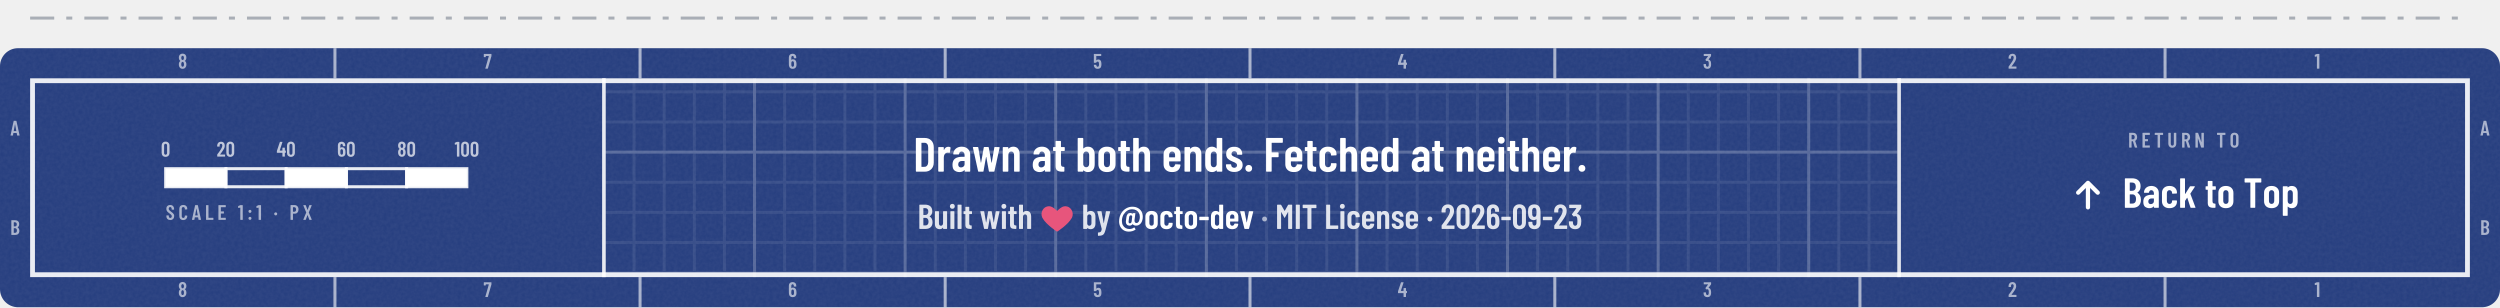
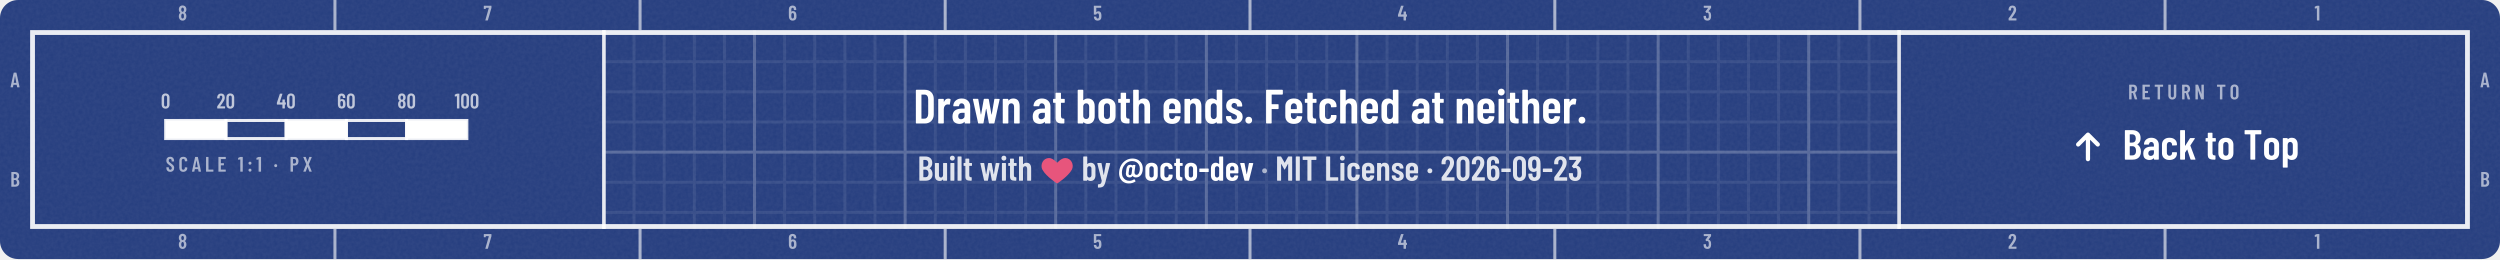
- <svg xmlns="http://www.w3.org/2000/svg" width="830" height="102" viewBox="0 0 830 102" role="img" aria-labelledby="t d">
+ <svg xmlns="http://www.w3.org/2000/svg" width="830" height="86" viewBox="0 0 830 86" role="img" aria-labelledby="t d">
  <defs>
    <clipPath id="kc1">
-       <rect x="0" y="16" width="830" height="86" rx="6" />
+       <rect x="0" y="0" width="830" height="86" rx="6" />
    </clipPath>
    <filter id="kn2" x="0" y="0" width="100%" height="100%">
      <feTurbulence type="fractalNoise" baseFrequency=".85" numOctaves="2" stitchTiles="stitch" />
      <feColorMatrix values="0 0 0 0 1 0 0 0 0 1 0 0 0 0 1 0 0 0 0.06 0" />
    </filter>
    <pattern id="kp3" width="10" height="10" patternUnits="userSpaceOnUse">
      <path d="M10 .5H.5V10" fill="none" stroke="#FFFFFF" stroke-opacity="0.075" />
    </pattern>
    <pattern id="kp4" width="50" height="50" patternUnits="userSpaceOnUse">
      <path d="M50 .5H.5V50" fill="none" stroke="#FFFFFF" stroke-opacity="0.16" />
    </pattern>
    <clipPath id="kc5">
-       <path clip-rule="evenodd" d="M10 26h810v66h-810zM10 26h190v66h-190zM630 26h190v66h-190z" />
+       <path clip-rule="evenodd" d="M10 10h810v66h-810zM10 10h190v66h-190zM630 10h190v66h-190z" />
    </clipPath>
    <path id="m45" d="M27 263V339Q27 344 30 348Q34 351 39 351H286Q291 351 294 348Q298 344 298 339V263Q298 258 294 254Q291 251 286 251H39Q34 251 30 254Q27 258 27 263Z" />
    <path id="m46" d="M35 69Q35 100 55 120Q75 140 106 140Q137 140 156 120Q176 100 176 69Q176 38 156 18Q136 -2 106 -2Q75 -2 55 18Q35 38 35 69Z" />
    <path id="m48" d="M38 183V517Q38 604 89 658Q140 711 224 711Q309 711 360 658Q412 604 412 517V183Q412 96 360 42Q309 -11 224 -11Q140 -11 89 42Q38 96 38 183ZM296 176V524Q296 563 276 586Q257 610 224 610Q192 610 173 586Q154 563 154 524V176Q154 137 173 114Q192 90 224 90Q257 90 276 114Q296 137 296 176Z" />
    <path id="m49" d="M122 700H218Q223 700 226 696Q230 693 230 688V12Q230 7 226 4Q223 0 218 0H126Q121 0 118 4Q114 7 114 12V576Q114 578 112 580Q111 582 109 581L27 565H24Q13 565 13 576L10 643Q10 653 18 657L107 697Q114 700 122 700Z" />
    <path id="m50" d="M173 100H392Q397 100 400 96Q404 93 404 88V12Q404 7 400 4Q397 0 392 0H43Q38 0 34 4Q31 7 31 12V92Q31 101 36 107L75 160Q114 212 152 266Q189 320 215 363Q273 459 273 522Q273 562 256 585Q238 608 209 608Q180 608 163 586Q146 563 147 526V487Q147 482 144 478Q140 475 135 475H41Q36 475 32 478Q29 482 29 487V530Q33 610 84 659Q134 708 214 708Q293 708 342 656Q390 605 390 521Q390 471 373 422Q356 373 319 317Q294 277 260 229Q225 181 214 166Q184 126 170 106Q168 104 169 102Q170 100 173 100Z" />
    <path id="m51" d="M387 218Q387 169 380 134Q368 66 326 29Q283 -8 210 -8Q134 -8 86 32Q38 73 32 143Q30 165 28 207Q28 219 40 219H132Q144 219 144 207Q146 173 148 156Q153 125 169 108Q185 92 210 92Q234 92 250 108Q266 123 271 152Q276 182 276 230Q276 281 269 315Q263 341 248 355Q233 369 210 369Q195 369 183 360Q177 356 174 356Q172 356 166 360L119 408Q115 412 115 417Q115 421 118 425L243 595Q245 597 244 599Q242 601 239 601H49Q44 601 40 604Q37 608 37 613V688Q37 693 40 696Q44 700 49 700H373Q378 700 382 696Q385 693 385 688V609Q385 602 380 594L266 438Q262 432 268 431Q309 426 338 392Q368 358 378 307Q387 267 387 218Z" />
    <path id="m52" d="M443 275V194Q443 189 440 186Q436 182 431 182H401Q396 182 396 177V12Q396 7 392 4Q389 0 384 0H292Q287 0 284 4Q280 7 280 12V177Q280 182 275 182H29Q24 182 20 186Q17 189 17 194V259Q17 268 19 274L158 690Q161 700 171 700H271Q277 700 280 696Q283 693 281 686L153 293Q152 287 157 287H275Q280 287 280 292V412Q280 417 284 420Q287 424 292 424H384Q389 424 392 420Q396 417 396 412V292Q396 287 401 287H431Q436 287 440 284Q443 280 443 275Z" />
    <path id="m53" d="M400 216Q400 175 396 146Q391 72 344 32Q297 -8 219 -8Q145 -8 99 30Q53 68 43 144L40 172Q40 184 52 184H144Q156 184 157 172Q157 166 159 154Q171 92 219 92Q244 92 260 108Q275 124 280 153Q284 178 284 217Q284 254 278 281Q273 307 258 322Q242 336 219 336Q171 336 157 290Q154 279 144 279H51Q46 279 42 282Q39 286 39 291V688Q39 693 42 696Q46 700 51 700H377Q382 700 386 696Q389 693 389 688V612Q389 607 386 604Q382 600 377 600H160Q155 600 155 595V400Q155 397 157 396Q159 396 161 398Q178 416 202 426Q227 437 254 437Q314 437 350 398Q387 360 394 290Q400 259 400 216Z" />
    <path id="m54" d="M401 216Q401 193 399 151Q394 75 346 34Q299 -8 221 -8Q147 -8 101 30Q55 69 46 144Q40 171 40 207L39 532Q39 613 88 660Q138 708 219 708Q295 708 343 660Q391 612 391 532V507Q391 502 388 498Q384 495 379 495H287Q282 495 278 498Q275 502 275 507V526Q275 560 258 582Q242 605 219 605Q191 605 174 583Q156 561 156 526V423Q156 420 158 419Q160 418 162 420Q191 447 234 447Q303 447 346 403Q389 359 396 286Q401 253 401 216ZM284 224Q284 250 279 295Q267 353 220 353Q196 353 180 338Q165 322 160 292Q156 257 156 224Q156 195 159 157Q164 125 180 108Q195 91 220 91Q245 91 260 109Q276 127 281 160Q284 196 284 224Z" />
    <path id="m55" d="M90 13 255 594Q257 600 251 600H116Q111 600 111 595V559Q111 554 108 550Q104 547 99 547H28Q23 547 20 550Q16 554 16 559L17 688Q17 693 20 696Q24 700 29 700H368Q373 700 376 696Q380 693 380 688V607Q380 603 378 593L211 10Q208 0 197 0H100Q87 0 90 13Z" />
    <path id="m56" d="M325 364Q358 345 375 306Q396 259 396 200Q396 147 380 107Q360 53 318 22Q275 -8 216 -8Q158 -8 116 22Q73 52 53 106Q38 148 38 200Q38 259 56 301Q71 341 109 363Q113 366 109 369Q76 390 58 427Q38 470 38 523Q38 581 58 620Q78 664 120 688Q161 712 216 712Q270 712 312 688Q353 665 374 621Q396 579 396 523Q396 471 376 429Q358 392 325 371Q319 367 325 364ZM159 559Q152 541 152 513Q152 483 162 456Q169 435 183 423Q197 411 216 411Q237 411 252 424Q266 436 273 459Q281 483 281 513Q281 547 271 568Q264 589 250 600Q236 612 216 612Q198 612 184 602Q171 591 164 573ZM281 206Q281 244 272 271Q266 295 252 308Q237 322 216 322Q195 322 180 308Q166 294 160 268Q152 242 152 208Q152 177 158 151Q163 123 178 108Q194 92 216 92Q239 92 255 108Q271 124 276 153Q281 180 281 206Z" />
    <path id="m57" d="M384 168Q384 87 334 40Q285 -8 204 -8Q128 -8 80 40Q32 88 32 168V193Q32 198 36 202Q39 205 44 205H136Q141 205 144 202Q148 198 148 193V174Q148 140 164 118Q181 95 204 95Q232 95 250 117Q267 139 267 174V276Q267 279 265 280Q263 281 261 279Q232 253 189 253Q120 253 77 297Q34 341 27 414Q22 447 22 484Q22 518 25 549Q29 625 76 666Q124 708 203 708Q276 708 322 670Q368 631 378 556Q383 526 383 493ZM267 476Q267 506 264 543Q253 609 204 609Q179 609 163 591Q147 573 142 540Q140 516 140 476Q140 439 145 405Q150 377 166 362Q181 347 204 347Q228 347 244 362Q259 378 263 408Q267 443 267 476Z" />
    <path id="m58" d="M57 404Q57 435 77 455Q97 475 128 475Q159 475 178 455Q198 435 198 404Q198 373 178 353Q158 333 128 333Q97 333 77 353Q57 373 57 404ZM57 73Q57 104 77 124Q97 144 128 144Q159 144 178 124Q198 104 198 73Q198 42 178 22Q158 2 128 2Q97 2 77 22Q57 42 57 73Z" />
    <path id="m64" d="M722 352Q722 327 719 301Q706 204 655 150Q604 95 529 95Q465 95 431 135Q427 138 424 134Q409 113 387 104Q365 94 343 94Q292 94 262 124Q233 154 233 201Q233 218 238 250L242 283Q244 307 250 347Q268 461 367 461Q380 461 394 456Q409 451 421 440Q428 435 428 442V444Q429 455 441 455H497Q509 455 508 442L484 258Q483 252 483 240Q483 206 499 188Q515 170 541 170Q577 170 602 206Q626 243 634 303Q637 326 637 346Q637 413 609 463Q581 513 530 540Q480 567 414 567Q342 567 279 530Q216 492 174 426Q132 359 122 275Q119 251 119 229Q119 156 149 104Q179 51 228 24Q277 -3 333 -3Q408 -3 468 39Q473 42 476 42Q482 42 485 36L511 -6Q513 -9 513 -14Q513 -19 508 -23Q472 -48 424 -63Q375 -78 319 -78Q239 -78 175 -42Q111 -5 74 62Q38 130 38 221Q38 253 42 280Q55 384 109 466Q163 549 246 595Q328 641 422 641Q510 641 578 605Q646 569 684 504Q722 438 722 352ZM400 212 403 233 404 243 414 326 416 343Q419 365 408 379Q398 393 379 393Q360 393 346 379Q332 365 329 343L326 322Q320 283 320 276L312 212Q311 188 321 174Q331 161 350 161Q369 161 382 175Q396 189 400 212Z" />
    <path id="m65" d="M325 11 306 116Q306 121 300 121H154Q148 121 148 116L129 11Q128 0 116 0H25Q11 0 14 13L162 689Q164 700 175 700H281Q292 700 294 689L442 13V9Q442 0 431 0H338Q326 0 325 11ZM171 212H282Q288 212 287 217L229 533Q228 536 226 536Q224 536 223 533L166 217Q165 212 171 212Z" />
    <path id="m66" d="M242 0H66Q61 0 58 4Q54 7 54 12V688Q54 693 58 696Q61 700 66 700H224Q319 700 373 652Q427 604 427 512Q427 409 354 365Q349 362 352 359Q391 334 413 292Q435 250 435 192Q435 100 382 50Q328 0 242 0ZM170 595V409Q170 404 175 404H226Q267 404 290 429Q313 454 313 500Q313 548 290 574Q267 600 226 600H175Q170 600 170 595ZM319 208Q319 260 296 290Q273 319 233 319H175Q170 319 170 314V106Q170 101 175 101H233Q273 101 296 129Q319 157 319 208Z" />
    <path id="m67" d="M42 180V521Q42 607 94 658Q145 708 230 708Q316 708 368 658Q420 607 420 521V509Q420 504 416 500Q413 496 408 496L315 492Q303 492 303 504V529Q303 564 283 586Q263 608 230 608Q198 608 178 586Q158 564 158 529V171Q158 136 178 114Q198 92 230 92Q263 92 283 114Q303 136 303 171V196Q303 201 306 204Q310 208 315 208L408 204Q413 204 416 200Q420 197 420 192V180Q420 95 368 44Q316 -8 230 -8Q145 -8 94 44Q42 95 42 180Z" />
    <path id="m68" d="M54 12V688Q54 693 58 696Q61 700 66 700H237Q323 700 374 648Q426 596 426 509V191Q426 104 374 52Q323 0 237 0H66Q61 0 58 4Q54 7 54 12ZM175 100 235 101Q268 101 288 128Q309 154 310 198V502Q310 547 290 574Q269 600 234 600H175Q170 600 170 595V105Q170 100 175 100Z" />
    <path id="m69" d="M391 600H175Q170 600 170 595V406Q170 401 175 401H303Q308 401 312 398Q315 394 315 389V312Q315 307 312 304Q308 300 303 300H175Q170 300 170 295V105Q170 100 175 100H391Q396 100 400 96Q403 93 403 88V12Q403 7 400 4Q396 0 391 0H66Q61 0 58 4Q54 7 54 12V688Q54 693 58 696Q61 700 66 700H391Q396 700 400 696Q403 693 403 688V612Q403 607 400 604Q396 600 391 600Z" />
    <path id="m70" d="M390 600H175Q170 600 170 595V406Q170 401 175 401H302Q307 401 310 398Q314 394 314 389V312Q314 307 310 304Q307 300 302 300H175Q170 300 170 295V12Q170 7 166 4Q163 0 158 0H66Q61 0 58 4Q54 7 54 12V688Q54 693 58 696Q61 700 66 700H390Q395 700 398 696Q402 693 402 688V612Q402 607 398 604Q395 600 390 600Z" />
    <path id="m73" d="M54 12V688Q54 693 58 696Q61 700 66 700H158Q163 700 166 696Q170 693 170 688V12Q170 7 166 4Q163 0 158 0H66Q61 0 58 4Q54 7 54 12Z" />
    <path id="m76" d="M54 12V688Q54 693 58 696Q61 700 66 700H158Q163 700 166 696Q170 693 170 688V105Q170 100 175 100H391Q396 100 400 96Q403 93 403 88V12Q403 7 400 4Q396 0 391 0H66Q61 0 58 4Q54 7 54 12Z" />
    <path id="m77" d="M383 700H475Q480 700 484 696Q487 693 487 688V12Q487 7 484 4Q480 0 475 0H383Q378 0 374 4Q371 7 371 12V484Q371 488 369 488Q367 488 365 485L278 327Q273 319 269 319Q265 319 260 327L173 485Q171 488 169 488Q167 488 167 484V12Q167 7 164 4Q160 0 155 0H63Q58 0 54 4Q51 7 51 12V688Q51 693 54 696Q58 700 63 700H155Q165 700 170 692L267 521Q270 517 273 521L368 692Q373 700 383 700Z" />
    <path id="m78" d="M350 700H441Q446 700 450 696Q453 693 453 688V12Q453 7 450 4Q446 0 441 0H336Q326 0 323 10L174 434Q173 437 170 436Q168 436 168 433L169 12Q169 7 166 4Q162 0 157 0H66Q61 0 58 4Q54 7 54 12V688Q54 693 58 696Q61 700 66 700H169Q179 700 182 690L332 269Q333 266 336 266Q338 267 338 270V688Q338 693 342 696Q345 700 350 700Z" />
    <path id="m79" d="M42 182V518Q42 604 94 656Q147 708 233 708Q319 708 372 656Q425 604 425 518V182Q425 96 372 44Q319 -8 233 -8Q147 -8 94 44Q42 96 42 182ZM309 177V523Q309 561 288 584Q267 608 233 608Q199 608 178 584Q158 561 158 523V177Q158 139 178 116Q199 92 233 92Q267 92 288 116Q309 139 309 177Z" />
    <path id="m80" d="M432 495Q432 405 384 350Q337 295 259 295H174Q169 295 169 290V12Q169 7 166 4Q162 0 157 0H65Q60 0 56 4Q53 7 53 12V689Q53 694 56 698Q60 701 65 701H253Q306 701 346 675Q387 649 410 602Q432 555 432 495ZM316 492Q316 542 294 572Q271 601 234 601H174Q169 601 169 596V391Q169 386 174 386H234Q271 386 294 414Q316 443 316 492Z" />
    <path id="m82" d="M318 10 233 297Q231 301 228 301H175Q170 301 170 296V12Q170 7 166 4Q163 0 158 0H66Q61 0 58 4Q54 7 54 12V688Q54 693 58 696Q61 700 66 700H254Q307 700 348 674Q388 649 410 602Q433 556 433 496Q433 434 409 389Q385 344 342 321Q338 320 339 315L437 14Q438 12 438 9Q438 0 427 0H331Q321 0 318 10ZM170 595V396Q170 391 175 391H236Q272 391 294 419Q317 447 317 495Q317 543 294 572Q272 600 236 600H175Q170 600 170 595Z" />
    <path id="m83" d="M34 173V199Q34 204 38 208Q41 211 46 211H137Q142 211 146 208Q149 204 149 199V179Q149 140 168 116Q188 92 219 92Q250 92 270 114Q290 137 290 174Q290 200 279 219Q268 238 248 255Q228 272 184 304Q134 340 104 368Q73 396 52 436Q32 475 32 527Q32 610 82 659Q132 708 214 708Q297 708 348 656Q399 605 399 520V496Q399 491 396 488Q392 484 387 484H297Q292 484 288 488Q285 491 285 496V522Q285 561 266 584Q246 608 214 608Q184 608 165 586Q146 565 146 527Q146 491 166 466Q187 441 247 397Q308 352 339 324Q370 295 387 261Q404 227 404 180Q404 95 353 44Q302 -8 219 -8Q136 -8 85 42Q34 92 34 173Z" />
    <path id="m84" d="M425 688V612Q425 607 422 604Q418 600 413 600H286Q281 600 281 595V12Q281 7 278 4Q274 0 269 0H177Q172 0 168 4Q165 7 165 12V595Q165 600 160 600H40Q35 600 32 604Q28 607 28 612V688Q28 693 32 696Q35 700 40 700H413Q418 700 422 696Q425 693 425 688Z" />
    <path id="m85" d="M50 194V688Q50 693 54 696Q57 700 62 700H154Q159 700 162 696Q166 693 166 688V182Q166 142 186 117Q206 92 239 92Q272 92 292 117Q312 142 312 182V688Q312 693 316 696Q319 700 324 700H416Q421 700 424 696Q428 693 428 688V194Q428 103 376 48Q324 -8 239 -8Q153 -8 102 48Q50 103 50 194Z" />
    <path id="m88" d="M31 14 168 347Q169 350 168 353L31 686Q30 688 30 692Q30 700 40 700H135Q145 700 148 690L228 473Q229 470 231 470Q233 470 234 473L313 690Q316 700 326 700H420Q427 700 429 696Q431 692 429 686L292 353Q291 350 292 347L429 14Q430 12 430 8Q430 0 420 0H327Q316 0 313 10L234 226Q233 229 231 229Q229 229 228 226L148 10Q145 0 134 0H40Q33 0 31 4Q29 8 31 14Z" />
    <path id="m97" d="M397 352V12Q397 7 394 4Q390 0 385 0H293Q288 0 284 4Q281 7 281 12V31Q281 34 279 35Q277 36 275 33Q240 -8 173 -8Q116 -8 72 24Q29 57 29 143Q29 233 82 271Q134 309 224 309H276Q281 309 281 314V340Q281 376 263 398Q245 419 218 419Q197 419 183 406Q169 392 166 369Q165 357 153 357H56Q44 357 45 369Q50 437 98 478Q147 519 220 519Q299 519 348 473Q397 427 397 352ZM281 160V217Q281 222 276 222H224Q190 222 169 204Q148 185 148 150Q148 119 164 104Q180 88 205 88Q235 88 258 107Q281 126 281 160Z" />
    <path id="m98" d="M399 357V154Q399 80 362 36Q325 -8 258 -8Q204 -8 168 27Q166 29 164 28Q162 27 162 24V12Q162 7 158 4Q155 0 150 0H58Q53 0 50 4Q46 7 46 12V688Q46 693 50 696Q53 700 58 700H150Q155 700 158 696Q162 693 162 688V486Q162 483 164 482Q167 482 170 486Q189 503 212 511Q236 519 258 519Q324 519 362 476Q399 433 399 357ZM222 419Q198 419 182 404Q166 388 162 362V149Q166 123 182 108Q198 92 222 92Q250 92 267 112Q284 131 284 163V348Q284 380 267 400Q250 419 222 419Z" />
    <path id="m99" d="M38 155V357Q38 430 86 474Q133 519 215 519Q297 519 345 476Q393 432 393 365V351Q393 346 390 342Q386 339 381 339L289 335Q277 335 277 347V357Q277 382 260 400Q242 419 215 419Q188 419 171 399Q154 379 154 348V163Q154 132 171 112Q188 92 215 92Q242 92 260 110Q277 129 277 155V165Q277 170 280 174Q284 177 289 177L381 176Q386 176 390 172Q393 169 393 164V146Q393 77 345 34Q297 -8 215 -8Q133 -8 86 36Q38 80 38 155Z" />
    <path id="m100" d="M287 700H379Q384 700 388 696Q391 693 391 688V12Q391 7 388 4Q384 0 379 0H287Q282 0 278 4Q275 7 275 12V24Q275 27 273 28Q271 29 269 27Q233 -8 179 -8Q112 -8 75 36Q38 80 38 154V357Q38 433 76 476Q113 519 179 519Q202 519 226 510Q250 502 269 483Q271 481 273 482Q275 483 275 486V688Q275 693 278 696Q282 700 287 700ZM275 149V362Q271 388 255 404Q239 419 215 419Q187 419 170 400Q153 380 153 348V163Q153 131 170 112Q187 92 215 92Q239 92 255 108Q271 123 275 149Z" />
    <path id="m101" d="M380 213H159Q154 213 154 208V163Q154 132 171 112Q188 92 215 92Q238 92 254 106Q271 121 276 144Q279 154 289 154L378 150Q383 150 386 146Q390 143 389 137Q382 67 338 30Q294 -8 215 -8Q133 -8 86 36Q38 79 38 154V357Q38 430 86 474Q133 519 215 519Q297 519 344 474Q392 430 392 357V225Q392 220 388 216Q385 213 380 213ZM154 348V303Q154 298 159 298H272Q277 298 277 303V348Q277 380 260 400Q243 419 215 419Q188 419 171 399Q154 379 154 348Z" />
    <path id="m104" d="M397 352V12Q397 7 394 4Q390 0 385 0H293Q288 0 284 4Q281 7 281 12V343Q281 379 266 399Q251 419 223 419Q194 419 178 398Q162 377 162 340V12Q162 7 158 4Q155 0 150 0H58Q53 0 50 4Q46 7 46 12V688Q46 693 50 696Q53 700 58 700H150Q155 700 158 696Q162 693 162 688V479Q162 476 164 476Q167 475 170 479Q204 519 265 519Q330 519 364 476Q397 432 397 352Z" />
    <path id="m105" d="M36 652Q36 683 56 703Q76 723 107 723Q138 723 158 703Q177 683 177 652Q177 621 157 601Q137 581 107 581Q76 581 56 601Q36 621 36 652ZM50 12V499Q50 504 54 508Q57 511 62 511H154Q159 511 162 508Q166 504 166 499V12Q166 7 162 4Q159 0 154 0H62Q57 0 54 4Q50 7 50 12Z" />
    <path id="m107" d="M46 12V688Q46 693 50 696Q53 700 58 700H150Q155 700 158 696Q162 693 162 688V332Q162 328 164 328Q166 328 168 331L277 503Q281 511 291 511H387Q394 511 396 506Q398 502 394 496L290 339Q288 335 289 332L409 14Q410 12 410 9Q410 0 399 0H304Q294 0 291 10L217 236Q216 239 214 240Q212 240 211 237L164 167Q162 163 162 161V12Q162 7 158 4Q155 0 150 0H58Q53 0 50 4Q46 7 46 12Z" />
    <path id="m108" d="M42 12V688Q42 693 46 696Q49 700 54 700H146Q151 700 154 696Q158 693 158 688V12Q158 7 154 4Q151 0 146 0H54Q49 0 46 4Q42 7 42 12Z" />
    <path id="m110" d="M397 352V12Q397 7 394 4Q390 0 385 0H293Q288 0 284 4Q281 7 281 12V343Q281 379 266 399Q251 419 223 419Q194 419 178 398Q162 377 162 340V12Q162 7 158 4Q155 0 150 0H58Q53 0 50 4Q46 7 46 12V499Q46 504 50 508Q53 511 58 511H150Q155 511 158 508Q162 504 162 499V479Q162 476 164 476Q167 475 170 479Q204 519 265 519Q330 519 364 476Q397 432 397 352Z" />
    <path id="m111" d="M38 155V356Q38 430 86 474Q134 519 216 519Q299 519 347 474Q395 430 395 356V155Q395 80 348 36Q300 -8 216 -8Q133 -8 86 36Q38 80 38 155ZM279 164V348Q279 379 262 399Q244 419 216 419Q188 419 171 400Q154 380 154 348V164Q154 132 171 112Q188 93 216 93Q244 93 262 112Q279 132 279 164Z" />
    <path id="m112" d="M403 357V155Q403 78 366 35Q329 -8 262 -8Q239 -8 215 0Q191 9 172 28Q170 30 168 29Q166 28 166 25V-177Q166 -182 162 -186Q159 -189 154 -189H62Q57 -189 54 -186Q50 -182 50 -177V499Q50 504 54 508Q57 511 62 511H154Q159 511 162 508Q166 504 166 499V487Q166 484 168 484Q171 483 174 487Q209 519 262 519Q329 519 366 476Q403 432 403 357ZM226 420Q199 420 182 400Q166 380 166 348V163Q166 131 182 112Q199 92 226 92Q254 92 271 112Q288 131 288 163V348Q288 380 271 400Q254 420 226 420Z" />
    <path id="m114" d="M297 507Q305 502 303 492L287 399Q286 387 273 392Q259 396 247 396Q235 396 225 393Q197 389 180 362Q162 334 162 296V13Q162 8 158 4Q155 1 150 1H58Q53 1 50 4Q46 8 46 13V499Q46 504 50 508Q53 511 58 511H150Q155 511 158 508Q162 504 162 499V453Q162 449 164 448Q166 448 167 452Q194 517 255 517Q282 517 297 507Z" />
    <path id="m115" d="M30 135V142Q30 147 34 150Q37 154 42 154H128Q133 154 136 150Q140 147 140 142V137Q140 113 158 97Q177 81 204 81Q230 81 245 96Q260 111 260 134Q260 154 247 168Q234 181 219 188Q204 195 165 211Q108 233 72 267Q35 301 35 368Q35 438 80 478Q124 517 200 517Q278 517 324 476Q369 434 369 364Q369 359 366 356Q362 352 357 352H273Q268 352 264 356Q261 359 261 364V370Q261 394 244 410Q228 426 203 426Q177 426 162 410Q146 393 146 370Q146 351 158 338Q170 325 185 318Q200 310 235 295Q277 278 306 262Q334 245 356 214Q377 184 377 139Q377 72 330 33Q283 -6 203 -6Q124 -6 77 32Q30 70 30 135Z" />
    <path id="m116" d="M248 429H186Q181 429 181 424V162Q181 127 194 114Q207 100 233 101H240Q245 101 248 98Q252 94 252 89V12Q252 7 248 4Q245 0 240 0H206Q138 0 104 25Q69 50 69 119V424Q69 429 64 429H29Q24 429 20 432Q17 436 17 441V499Q17 504 20 508Q24 511 29 511H64Q69 511 69 516V626Q69 631 72 634Q76 638 81 638H169Q174 638 178 634Q181 631 181 626V516Q181 511 186 511H248Q253 511 256 508Q260 504 260 499V441Q260 436 256 432Q253 429 248 429Z" />
    <path id="m117" d="M289 511H381Q386 511 390 508Q393 504 393 499V12Q393 7 390 4Q386 0 381 0H289Q284 0 280 4Q277 7 277 12V34Q277 37 275 38Q273 39 271 36Q242 -7 178 -7Q117 -7 80 30Q42 66 42 142V499Q42 504 46 508Q49 511 54 511H146Q151 511 154 508Q158 504 158 499V167Q158 92 216 92Q245 92 261 114Q277 135 277 172V499Q277 504 280 508Q284 511 289 511Z" />
    <path id="m118" d="M141 10 19 499V503Q19 512 30 512H132Q144 512 145 501L205 190Q206 187 208 187Q210 187 211 190L270 501Q271 512 283 512L385 510Q399 510 396 497L275 10Q272 0 261 0H155Q144 0 141 10Z" />
    <path id="m119" d="M126 11 19 499V503Q19 512 30 512H118Q130 512 131 501L183 190Q184 187 186 187Q188 187 189 190L244 501Q245 512 257 512H335Q347 512 348 501L404 189Q405 186 407 186Q409 186 410 189L463 501Q464 512 476 512L563 510Q576 510 573 497L466 11Q464 0 453 0H363Q351 0 350 11L297 303Q296 306 294 306Q292 306 291 303L239 11Q238 0 226 0H139Q128 0 126 11Z" />
    <path id="m121" d="M34 -187V-115Q34 -110 37 -106Q40 -103 44 -103Q77 -102 96 -94Q115 -87 126 -66Q138 -44 143 -3L142 3L16 499V503Q16 512 27 512H125Q137 512 138 501L199 170Q200 167 202 167Q204 167 205 170L264 501Q265 512 277 512L376 510Q390 510 387 497L253 -28Q234 -99 213 -134Q192 -169 154 -184Q116 -199 45 -199H40Q38 -199 36 -196Q34 -192 34 -187Z" />
    <path id="m183" d="M37 286Q37 317 57 337Q77 357 108 357Q139 357 158 337Q178 317 178 286Q178 255 158 235Q138 215 108 215Q77 215 57 235Q37 255 37 286Z" />
  </defs>
-   <rect y="16" width="830" height="86" rx="6" fill="#253D7E" />
-   <rect y="16" width="830" height="86" clip-path="url(#kc1)" filter="url(#kn2)" />
+   <rect y="0" width="830" height="86" rx="6" fill="#253D7E" />
+   <rect y="0" width="830" height="86" clip-path="url(#kc1)" filter="url(#kn2)" />
  <g clip-path="url(#kc5)">
-     <rect y="16" width="830" height="86" fill="url(#kp3)" />
-     <rect y="16" width="830" height="86" fill="url(#kp4)" />
-   </g>
-   <rect x="10.8" y="26.8" width="808.4" height="64.4" fill="none" stroke="#FFFFFF" stroke-opacity="0.9" stroke-width="1.6" />
-   <path d="M111.2 16V26M111.2 92V102M212.5 16V26M212.5 92V102M313.8 16V26M313.8 92V102M415 16V26M415 92V102M516.2 16V26M516.2 92V102M617.5 16V26M617.5 92V102M718.8 16V26M718.8 92V102" stroke="#FFFFFF" stroke-opacity="0.6" />
+     <rect y="0" width="830" height="86" fill="url(#kp3)" />
+     <rect y="0" width="830" height="86" fill="url(#kp4)" />
+   </g>
+   <rect x="10.8" y="10.8" width="808.4" height="64.4" fill="none" stroke="#FFFFFF" stroke-opacity="0.9" stroke-width="1.6" />
+   <path d="M111.2 0V10M111.2 76V86M212.5 0V10M212.5 76V86M313.8 0V10M313.8 76V86M415 0V10M415 76V86M516.2 0V10M516.2 76V86M617.5 0V10M617.5 76V86M718.8 0V10M718.8 76V86" stroke="#FFFFFF" stroke-opacity="0.6" />
  <g transform="scale(0.007 -0.007)" fill="#FFFFFF" fill-opacity="0.6">
-     <use href="#m56" x="8444" y="-3257" />
-     <use href="#m56" x="8444" y="-14086" />
-     <use href="#m55" x="22929" y="-3257" />
-     <use href="#m55" x="22929" y="-14086" />
-     <use href="#m54" x="37375" y="-3257" />
-     <use href="#m54" x="37375" y="-14086" />
-     <use href="#m53" x="51840" y="-3257" />
-     <use href="#m53" x="51840" y="-14086" />
-     <use href="#m52" x="66288" y="-3257" />
-     <use href="#m52" x="66288" y="-14086" />
-     <use href="#m51" x="80769" y="-3257" />
-     <use href="#m51" x="80769" y="-14086" />
-     <use href="#m50" x="95234" y="-3257" />
-     <use href="#m50" x="95234" y="-14086" />
-     <use href="#m49" x="109774" y="-3257" />
-     <use href="#m49" x="109774" y="-14086" />
-     <use href="#m65" x="486" y="-6429" />
-     <use href="#m65" x="117629" y="-6429" />
-     <use href="#m66" x="483" y="-11143" />
-     <use href="#m66" x="117626" y="-11143" />
-   </g>
-   <path d="M10 6H820" stroke="#7A8390" stroke-opacity=".6" stroke-dasharray="8 4 2 4" />
-   <path d="M200.5 26V92M630.5 26V92" stroke="#FFFFFF" stroke-opacity="0.85" stroke-width="1.2" />
-   <rect x="55" y="56" width="20" height="6" fill="#FFFFFF" stroke="#FFFFFF" stroke-opacity="0.9" />
-   <rect x="75" y="56" width="20" height="6" fill="none" stroke="#FFFFFF" stroke-opacity="0.9" />
-   <rect x="95" y="56" width="20" height="6" fill="#FFFFFF" stroke="#FFFFFF" stroke-opacity="0.9" />
-   <rect x="115" y="56" width="20" height="6" fill="none" stroke="#FFFFFF" stroke-opacity="0.9" />
-   <rect x="135" y="56" width="20" height="6" fill="#FFFFFF" stroke="#FFFFFF" stroke-opacity="0.9" />
-   <g transform="translate(53.4 52) scale(0.007 -0.007)" fill="#FFFFFF" fill-opacity="0.7">
+     <use href="#m56" x="8444" y="-971" />
+     <use href="#m56" x="8444" y="-11800" />
+     <use href="#m55" x="22929" y="-971" />
+     <use href="#m55" x="22929" y="-11800" />
+     <use href="#m54" x="37375" y="-971" />
+     <use href="#m54" x="37375" y="-11800" />
+     <use href="#m53" x="51840" y="-971" />
+     <use href="#m53" x="51840" y="-11800" />
+     <use href="#m52" x="66288" y="-971" />
+     <use href="#m52" x="66288" y="-11800" />
+     <use href="#m51" x="80769" y="-971" />
+     <use href="#m51" x="80769" y="-11800" />
+     <use href="#m50" x="95234" y="-971" />
+     <use href="#m50" x="95234" y="-11800" />
+     <use href="#m49" x="109774" y="-971" />
+     <use href="#m49" x="109774" y="-11800" />
+     <use href="#m65" x="486" y="-4143" />
+     <use href="#m65" x="117629" y="-4143" />
+     <use href="#m66" x="483" y="-8857" />
+     <use href="#m66" x="117626" y="-8857" />
+   </g>
+   <path d="M200.5 10V76M630.5 10V76" stroke="#FFFFFF" stroke-opacity="0.85" stroke-width="1.2" />
+   <rect x="55" y="40" width="20" height="6" fill="#FFFFFF" stroke="#FFFFFF" stroke-opacity="0.9" />
+   <rect x="75" y="40" width="20" height="6" fill="none" stroke="#FFFFFF" stroke-opacity="0.9" />
+   <rect x="95" y="40" width="20" height="6" fill="#FFFFFF" stroke="#FFFFFF" stroke-opacity="0.9" />
+   <rect x="115" y="40" width="20" height="6" fill="none" stroke="#FFFFFF" stroke-opacity="0.9" />
+   <rect x="135" y="40" width="20" height="6" fill="#FFFFFF" stroke="#FFFFFF" stroke-opacity="0.9" />
+   <g transform="translate(53.4 36) scale(0.007 -0.007)" fill="#FFFFFF" fill-opacity="0.7">
    <use href="#m48" x="0" />
  </g>
-   <g transform="translate(71.9 52) scale(0.007 -0.007)" fill="#FFFFFF" fill-opacity="0.7">
+   <g transform="translate(71.9 36) scale(0.007 -0.007)" fill="#FFFFFF" fill-opacity="0.7">
    <use href="#m50" x="0" />
    <use href="#m48" x="425" />
  </g>
-   <g transform="translate(91.8 52) scale(0.007 -0.007)" fill="#FFFFFF" fill-opacity="0.7">
+   <g transform="translate(91.8 36) scale(0.007 -0.007)" fill="#FFFFFF" fill-opacity="0.7">
    <use href="#m52" x="0" />
    <use href="#m48" x="459" />
  </g>
-   <g transform="translate(111.9 52) scale(0.007 -0.007)" fill="#FFFFFF" fill-opacity="0.7">
+   <g transform="translate(111.9 36) scale(0.007 -0.007)" fill="#FFFFFF" fill-opacity="0.7">
    <use href="#m54" x="0" />
    <use href="#m48" x="429" />
  </g>
-   <g transform="translate(131.9 52) scale(0.007 -0.007)" fill="#FFFFFF" fill-opacity="0.7">
+   <g transform="translate(131.9 36) scale(0.007 -0.007)" fill="#FFFFFF" fill-opacity="0.7">
    <use href="#m56" x="0" />
    <use href="#m48" x="434" />
  </g>
-   <g transform="translate(150.9 52) scale(0.007 -0.007)" fill="#FFFFFF" fill-opacity="0.7">
+   <g transform="translate(150.9 36) scale(0.007 -0.007)" fill="#FFFFFF" fill-opacity="0.7">
    <use href="#m49" x="0" />
    <use href="#m48" x="274" />
    <use href="#m48" x="724" />
  </g>
-   <g transform="translate(55 73) scale(0.007 -0.007)" fill="#FFFFFF" fill-opacity="0.6">
+   <g transform="translate(55 57) scale(0.007 -0.007)" fill="#FFFFFF" fill-opacity="0.6">
    <use href="#m83" x="0" />
    <use href="#m67" x="605" />
    <use href="#m65" x="1234" />
    <use href="#m76" x="1861" />
    <use href="#m69" x="2448" />
    <use href="#m49" x="3426" />
    <use href="#m58" x="3871" />
    <use href="#m49" x="4294" />
    <use href="#m183" x="5111" />
    <use href="#m80" x="5869" />
    <use href="#m88" x="6498" />
  </g>
-   <g transform="translate(303.2 57) scale(0.016 -0.016)" fill="#FFFFFF">
+   <g transform="translate(303.2 41) scale(0.016 -0.016)" fill="#FFFFFF">
    <use href="#m68" x="0" />
    <use href="#m114" x="472" />
    <use href="#m97" x="785" />
    <use href="#m119" x="1219" />
    <use href="#m110" x="1811" />
    <use href="#m97" x="2450" />
    <use href="#m116" x="2884" />
    <use href="#m98" x="3366" />
    <use href="#m111" x="3803" />
    <use href="#m116" x="4235" />
    <use href="#m104" x="4517" />
    <use href="#m101" x="5156" />
    <use href="#m110" x="5582" />
    <use href="#m100" x="6021" />
    <use href="#m115" x="6458" />
    <use href="#m46" x="6856" />
    <use href="#m70" x="7267" />
    <use href="#m101" x="7682" />
    <use href="#m116" x="8108" />
    <use href="#m99" x="8390" />
    <use href="#m104" x="8812" />
    <use href="#m101" x="9251" />
    <use href="#m100" x="9677" />
    <use href="#m97" x="10314" />
    <use href="#m116" x="10748" />
    <use href="#m110" x="11230" />
    <use href="#m101" x="11669" />
    <use href="#m105" x="12095" />
    <use href="#m116" x="12310" />
    <use href="#m104" x="12592" />
    <use href="#m101" x="13031" />
    <use href="#m114" x="13457" />
    <use href="#m46" x="13770" />
  </g>
-   <g transform="translate(304.6 76) scale(0.0115 -0.0115)" fill="#FFFFFF" fill-opacity="0.85">
+   <g transform="translate(304.6 60) scale(0.0115 -0.0115)" fill="#FFFFFF" fill-opacity="0.85">
    <use href="#m66" x="0" />
    <use href="#m117" x="462" />
    <use href="#m105" x="900" />
    <use href="#m108" x="1115" />
    <use href="#m116" x="1314" />
    <use href="#m119" x="1796" />
    <use href="#m105" x="2388" />
    <use href="#m116" x="2603" />
    <use href="#m104" x="2885" />
  </g>
-   <g transform="translate(345.1 66.8) scale(0.4888)" fill="#E7557C" stroke="#E7557C" stroke-width="1.2" stroke-linejoin="round">
+   <g transform="translate(345.1 50.8) scale(0.4888)" fill="#E7557C" stroke="#E7557C" stroke-width="1.2" stroke-linejoin="round">
    <path d="M12 20s-7-4.5-9.5-9C1 8 3 4 6.5 4 9 4 12 7.5 12 7.5S15 4 17.5 4C21 4 23 8 21.5 11c-2.5 4.5-9.5 9-9.5 9z" />
  </g>
-   <g transform="translate(359.1 76) scale(0.0115 -0.0115)" fill="#FFFFFF" fill-opacity="0.85">
+   <g transform="translate(359.1 60) scale(0.0115 -0.0115)" fill="#FFFFFF" fill-opacity="0.85">
    <use href="#m98" x="0" />
    <use href="#m121" x="437" />
  </g>
-   <g transform="translate(371.1 76) scale(0.0115 -0.0115)" fill="#FFFFFF">
+   <g transform="translate(371.1 60) scale(0.0115 -0.0115)" fill="#FFFFFF">
    <use href="#m64" x="0" />
    <use href="#m111" x="759" />
    <use href="#m99" x="1191" />
    <use href="#m116" x="1613" />
    <use href="#m111" x="1895" />
    <use href="#m45" x="2327" />
    <use href="#m100" x="2652" />
    <use href="#m101" x="3089" />
    <use href="#m118" x="3515" />
  </g>
-   <g transform="translate(418.6 76) scale(0.0115 -0.0115)" fill="#FFFFFF" fill-opacity="0.6">
+   <g transform="translate(418.6 60) scale(0.0115 -0.0115)" fill="#FFFFFF" fill-opacity="0.6">
    <use href="#m183" x="0" />
  </g>
-   <g transform="translate(423.4 76) scale(0.0115 -0.0115)" fill="#FFFFFF" fill-opacity="0.85">
+   <g transform="translate(423.4 60) scale(0.0115 -0.0115)" fill="#FFFFFF" fill-opacity="0.85">
    <use href="#m77" x="0" />
    <use href="#m73" x="538" />
    <use href="#m84" x="762" />
    <use href="#m76" x="1414" />
    <use href="#m105" x="1829" />
    <use href="#m99" x="2044" />
    <use href="#m101" x="2466" />
    <use href="#m110" x="2892" />
    <use href="#m115" x="3331" />
    <use href="#m101" x="3729" />
    <use href="#m183" x="4355" />
    <use href="#m50" x="4770" />
    <use href="#m48" x="5195" />
    <use href="#m50" x="5645" />
    <use href="#m54" x="6070" />
    <use href="#m45" x="6499" />
    <use href="#m48" x="6824" />
    <use href="#m57" x="7274" />
    <use href="#m45" x="7697" />
    <use href="#m50" x="8022" />
    <use href="#m51" x="8447" />
  </g>
-   <g transform="translate(706.5 49) scale(0.007 -0.007)" fill="#FFFFFF" fill-opacity="0.6">
+   <g transform="translate(706.5 33) scale(0.007 -0.007)" fill="#FFFFFF" fill-opacity="0.6">
    <use href="#m82" x="0" />
    <use href="#m69" x="632" />
    <use href="#m84" x="1239" />
    <use href="#m85" x="1862" />
    <use href="#m82" x="2512" />
    <use href="#m78" x="3144" />
    <use href="#m84" x="4194" />
    <use href="#m79" x="4817" />
  </g>
-   <g transform="rotate(-90 693.2 64.5)">
-     <g transform="translate(686.7 58) scale(0.5417)" fill="none" stroke="#FFFFFF" stroke-width="2.6" stroke-linecap="round" stroke-linejoin="round">
+   <g transform="rotate(-90 693.2 48.5)">
+     <g transform="translate(686.7 42) scale(0.5417)" fill="none" stroke="#FFFFFF" stroke-width="2.6" stroke-linecap="round" stroke-linejoin="round">
      <path d="M4 12h15M13 6l6 6-6 6" />
    </g>
  </g>
-   <g transform="translate(704.7 69) scale(0.014 -0.014)" fill="#FFFFFF">
+   <g transform="translate(704.7 53) scale(0.014 -0.014)" fill="#FFFFFF">
    <use href="#m66" x="0" />
    <use href="#m97" x="462" />
    <use href="#m99" x="896" />
    <use href="#m107" x="1318" />
    <use href="#m116" x="1951" />
    <use href="#m111" x="2233" />
    <use href="#m84" x="2865" />
    <use href="#m111" x="3317" />
    <use href="#m112" x="3749" />
  </g>
</svg>
